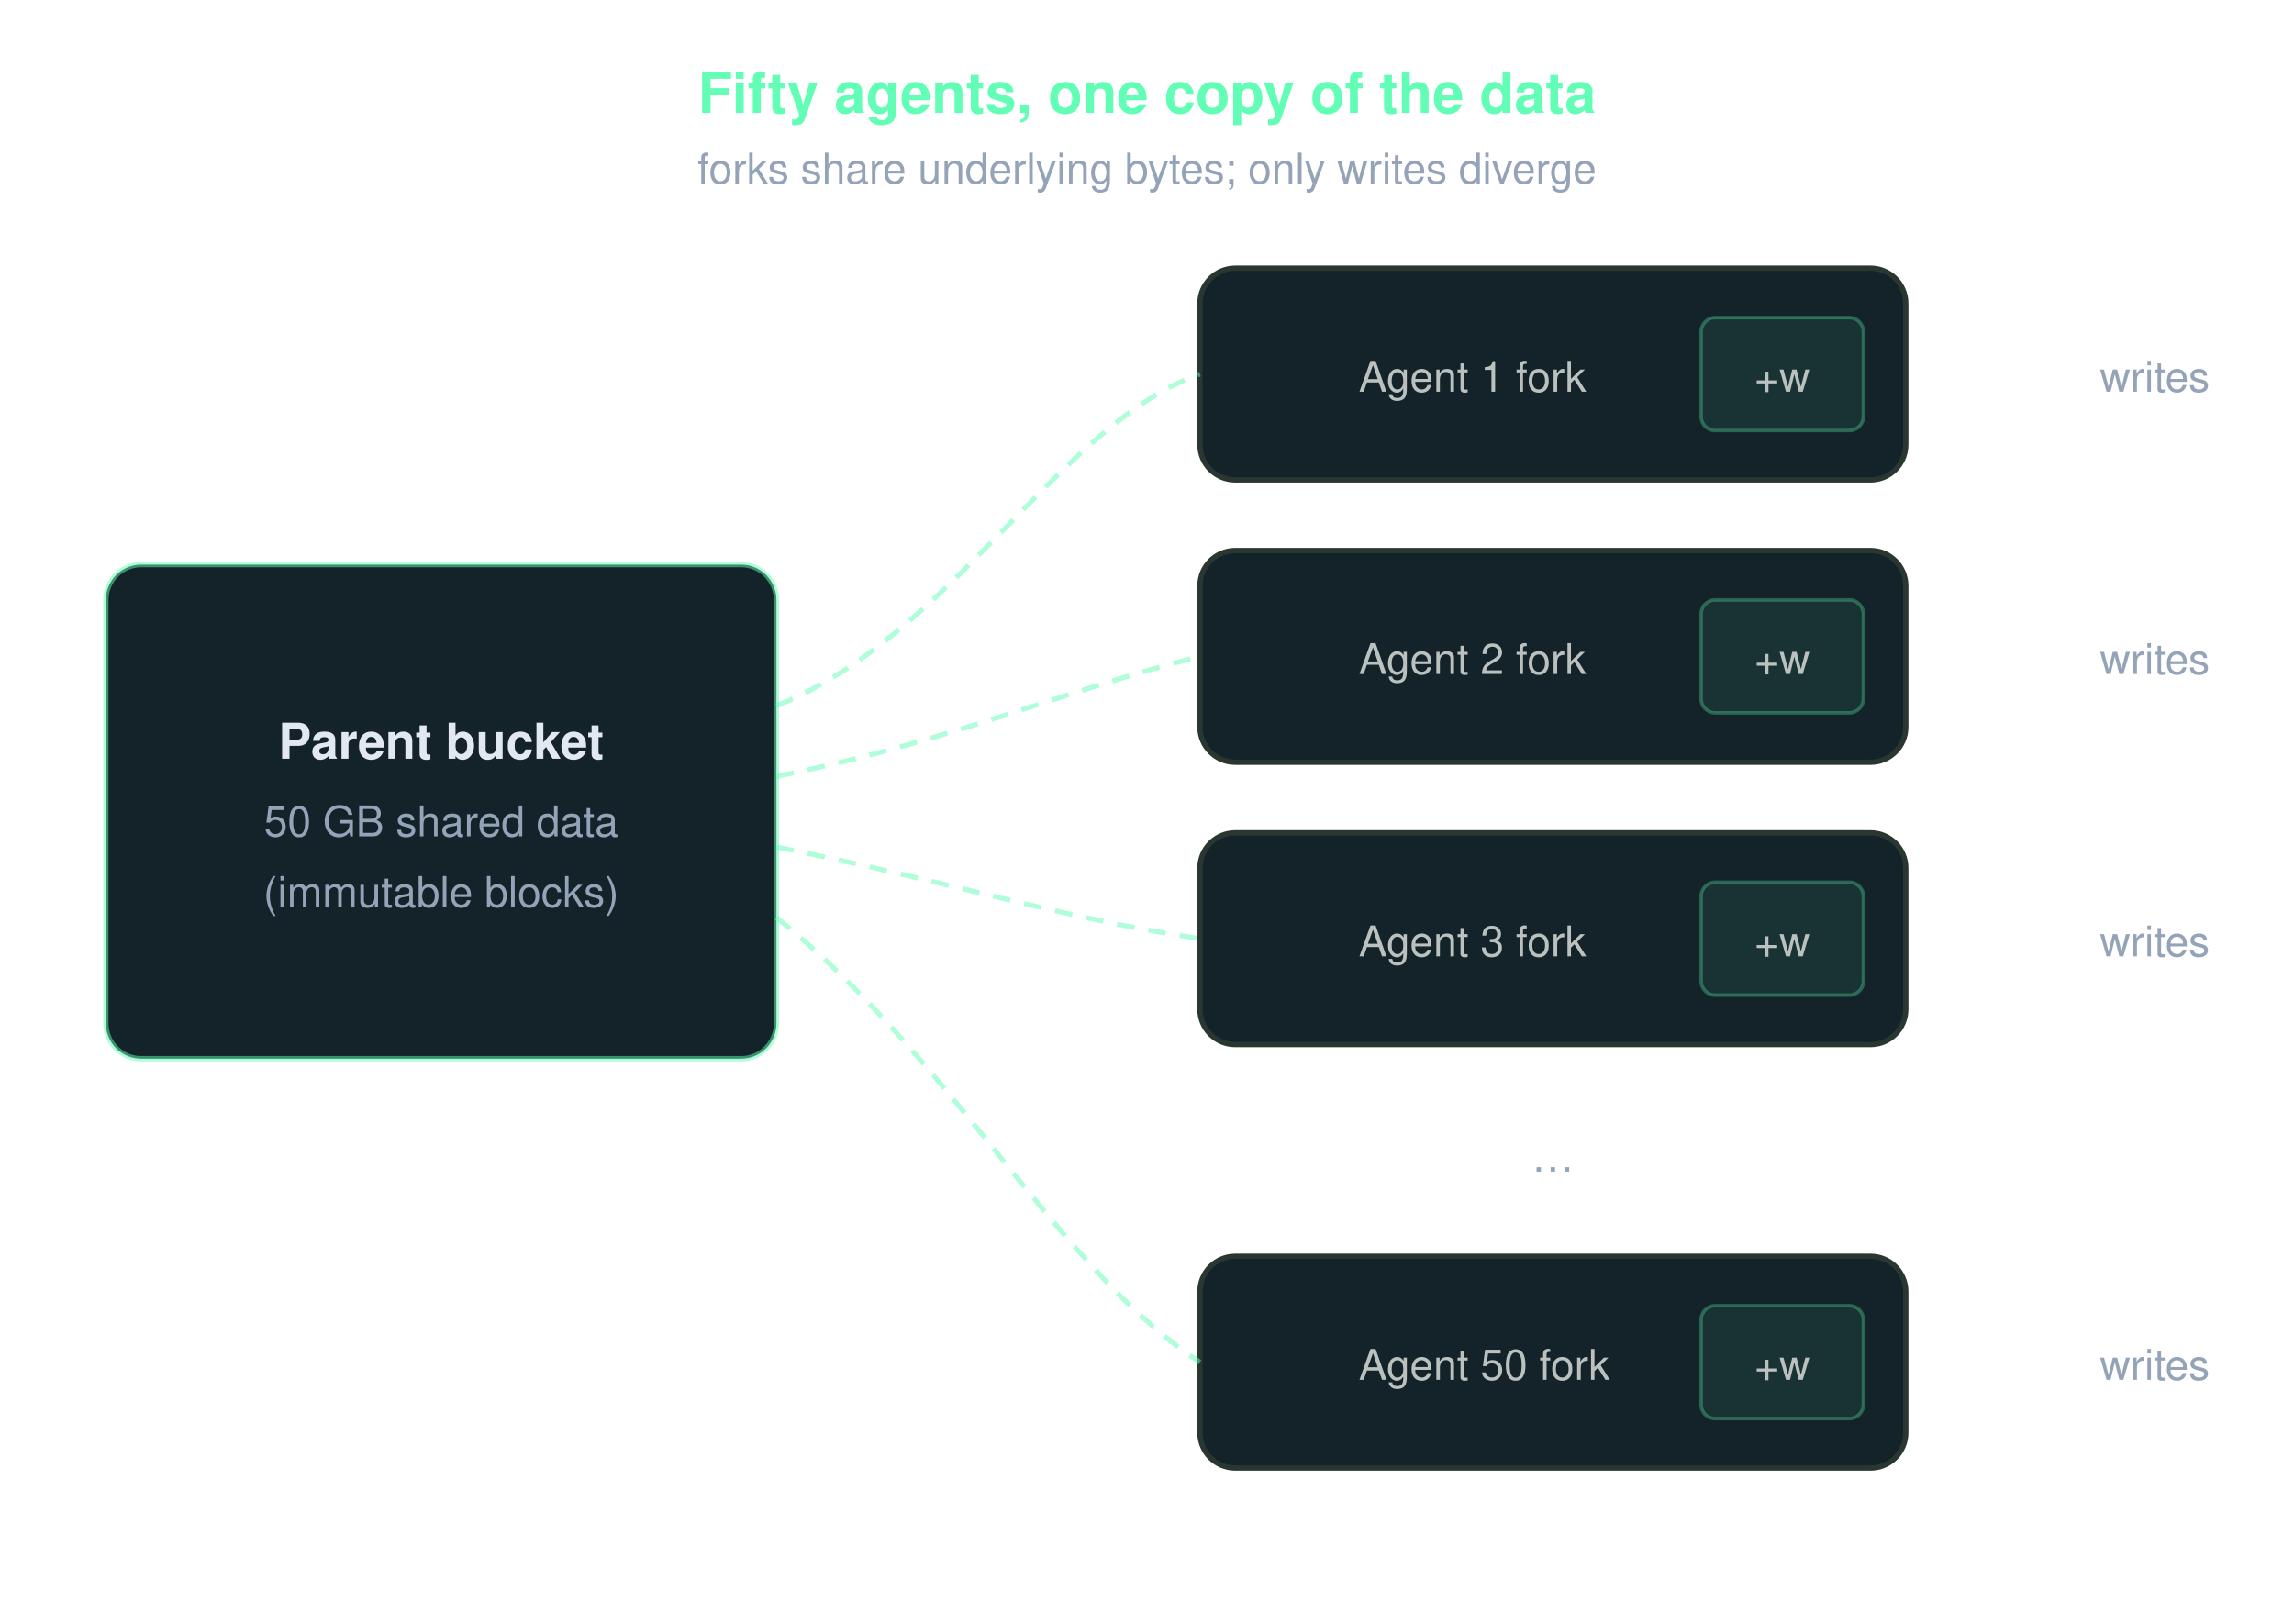
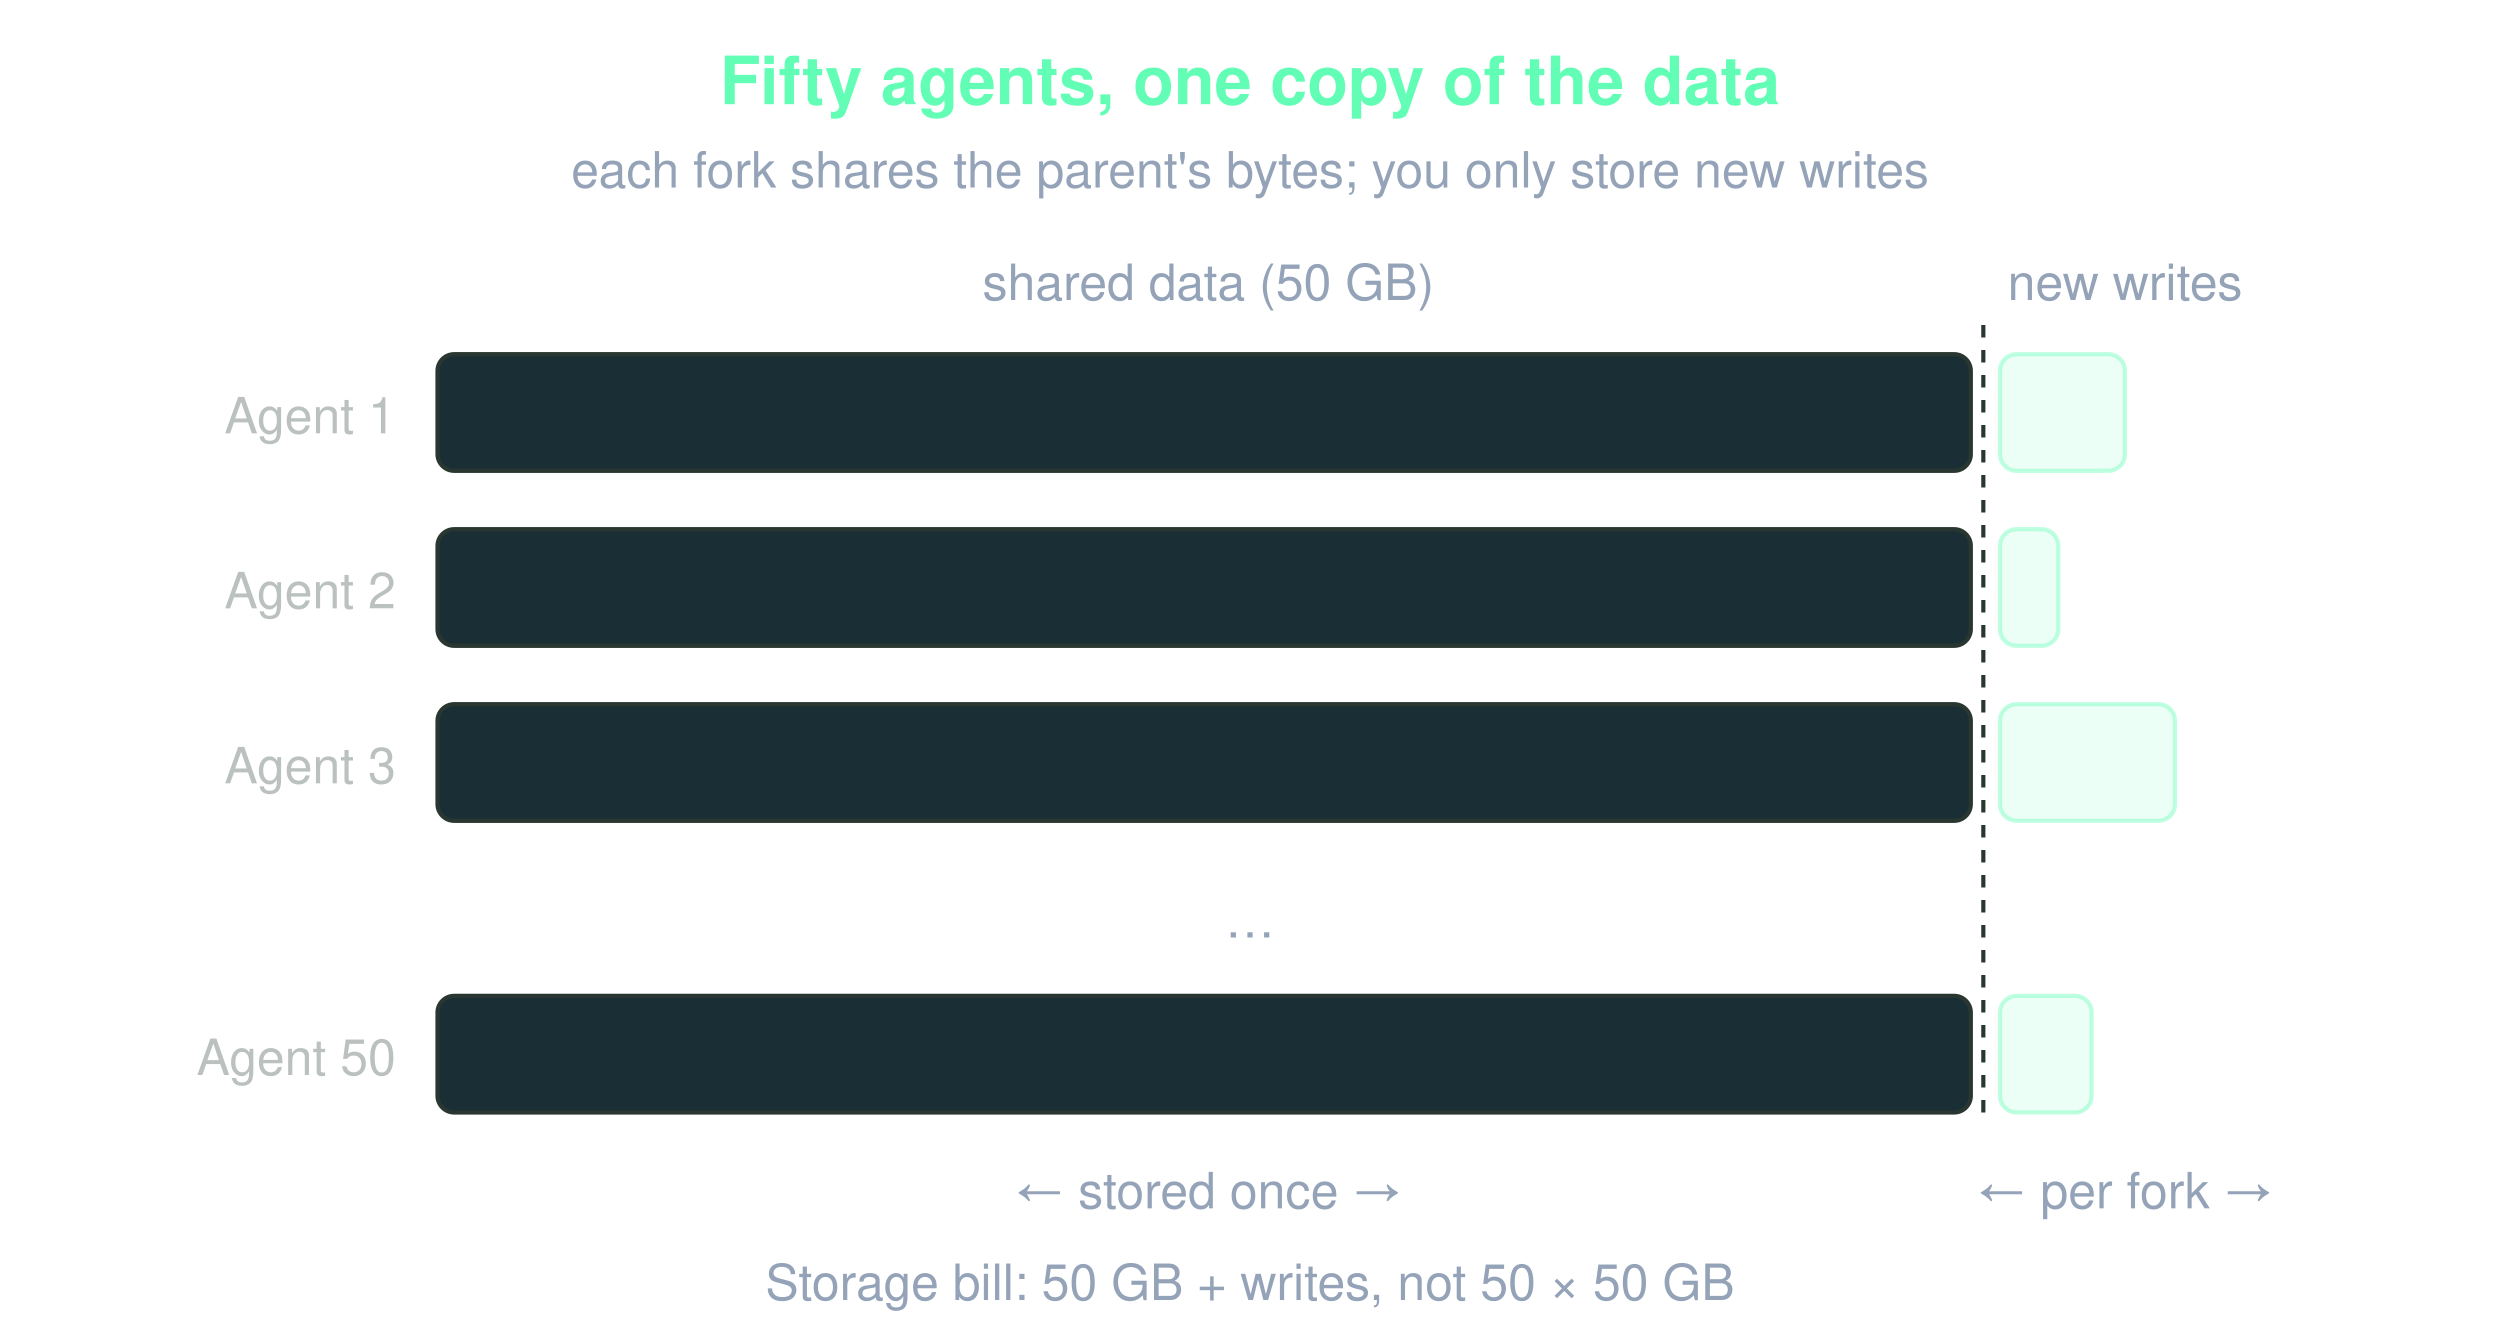
- <svg xmlns="http://www.w3.org/2000/svg" viewBox="0 0 650 460" width="650" height="460" style="background: transparent;">
+ <svg xmlns="http://www.w3.org/2000/svg" viewBox="0 0 600 320" width="600" height="320" style="background: transparent">
  <style>
-     text { font-family: "Hanken Grotesk", system-ui, -apple-system, "Segoe UI", Helvetica, Arial, sans-serif; }
-     .label { font-size: 14px; fill: #e2e8f0; font-weight: 600; }
-     .small { font-size: 12px; fill: #bac1be; }
-     .title { font-size: 16px; fill: #62feb5; font-weight: 600; }
-     .sub { font-size: 12px; fill: #94a3b8; }
-     .parent { rx: 10; ry: 10; stroke-width: 1.5; fill: #142229; stroke: #62feb5; stroke-opacity: 0.5; }
-     .fork { rx: 10; ry: 10; stroke-width: 1.5; fill: #142229; stroke: #2a3731; }
-     .write { rx: 4; ry: 4; fill: rgba(98,254,181,0.08); stroke: rgba(98,254,181,0.3); stroke-width: 1; }
-     .link { stroke: #62feb5; stroke-width: 1.4; fill: none; stroke-dasharray: 5 4; stroke-opacity: 0.5; }
+     text {
+       font-family: "Hanken Grotesk", system-ui, -apple-system, "Segoe UI",
+         Helvetica, Arial, sans-serif;
+     }
+     .label {
+       font-size: 14px;
+       fill: #e2e8f0;
+       font-weight: 600;
+     }
+     .small {
+       font-size: 12px;
+       fill: #bac1be;
+     }
+     .title {
+       font-size: 16px;
+       fill: #62feb5;
+       font-weight: 600;
+     }
+     .sub {
+       font-size: 12px;
+       fill: #94a3b8;
+     }
+     .shared {
+       rx: 4;
+       ry: 4;
+       fill: #1a2e35;
+       stroke: #2a3731;
+       stroke-width: 1;
+     }
+     .writes {
+       rx: 4;
+       ry: 4;
+       fill: rgba(98, 254, 181, 0.12);
+       stroke: rgba(98, 254, 181, 0.4);
+       stroke-width: 1;
+     }
  </style>
-   <text x="325" y="32" text-anchor="middle" class="title">Fifty agents, one copy of the data</text>
-   <text x="325" y="52" text-anchor="middle" class="sub">forks share underlying bytes; only writes diverge</text>
-   <rect x="30" y="160" width="190" height="140" class="parent" />
-   <text x="125" y="215" text-anchor="middle" class="label">Parent bucket</text>
-   <text x="125" y="237" text-anchor="middle" class="sub">50 GB shared data</text>
-   <text x="125" y="257" text-anchor="middle" class="sub">(immutable blocks)</text>
-   <g>
-     <rect x="340" y="76" width="200" height="60" class="fork" />
-     <text x="385" y="111" class="small">Agent 1 fork</text>
-     <rect x="482" y="90" width="46" height="32" class="write" />
-     <text x="505" y="111" text-anchor="middle" class="small" fill="#62feb5">+w</text>
-     <path d="M220,200 C270,180 300,120 340,106" class="link" />
-   </g>
-   <g>
-     <rect x="340" y="156" width="200" height="60" class="fork" />
-     <text x="385" y="191" class="small">Agent 2 fork</text>
-     <rect x="482" y="170" width="46" height="32" class="write" />
-     <text x="505" y="191" text-anchor="middle" class="small" fill="#62feb5">+w</text>
-     <path d="M220,220 C270,210 300,196 340,186" class="link" />
-   </g>
-   <g>
-     <rect x="340" y="236" width="200" height="60" class="fork" />
-     <text x="385" y="271" class="small">Agent 3 fork</text>
-     <rect x="482" y="250" width="46" height="32" class="write" />
-     <text x="505" y="271" text-anchor="middle" class="small" fill="#62feb5">+w</text>
-     <path d="M220,240 C270,250 300,260 340,266" class="link" />
-   </g>
-   <text x="440" y="332" text-anchor="middle" class="sub">…</text>
-   <g>
-     <rect x="340" y="356" width="200" height="60" class="fork" />
-     <text x="385" y="391" class="small">Agent 50 fork</text>
-     <rect x="482" y="370" width="46" height="32" class="write" />
-     <text x="505" y="391" text-anchor="middle" class="small" fill="#62feb5">+w</text>
-     <path d="M220,260 C270,300 300,360 340,386" class="link" />
-   </g>
-   <text x="595" y="111" class="sub">writes</text>
-   <text x="595" y="191" class="sub">writes</text>
-   <text x="595" y="271" class="sub">writes</text>
-   <text x="595" y="391" class="sub">writes</text>
+   <text x="300" y="25" text-anchor="middle" class="title">
+     Fifty agents, one copy of the data
+   </text>
+   <text x="300" y="45" text-anchor="middle" class="sub">
+     each fork shares the parent's bytes; you only store new writes
+   </text>
+   <text x="290" y="72" text-anchor="middle" class="sub">
+     shared data (50 GB)
+   </text>
+   <text x="510" y="72" text-anchor="middle" class="sub" fill="#62feb5">
+     new writes
+   </text>
+   <line x1="476" y1="78" x2="476" y2="270" stroke="#2a3731" stroke-width="1" stroke-dasharray="3 3" />
+   <text x="95" y="104" text-anchor="end" class="small">Agent 1</text>
+   <rect x="105" y="85" width="368" height="28" class="shared" />
+   <rect x="480" y="85" width="30" height="28" class="writes" />
+   <text x="95" y="146" text-anchor="end" class="small">Agent 2</text>
+   <rect x="105" y="127" width="368" height="28" class="shared" />
+   <rect x="480" y="127" width="14" height="28" class="writes" />
+   <text x="95" y="188" text-anchor="end" class="small">Agent 3</text>
+   <rect x="105" y="169" width="368" height="28" class="shared" />
+   <rect x="480" y="169" width="42" height="28" class="writes" />
+   <text x="300" y="225" text-anchor="middle" class="sub">…</text>
+   <text x="95" y="258" text-anchor="end" class="small">Agent 50</text>
+   <rect x="105" y="239" width="368" height="28" class="shared" />
+   <rect x="480" y="239" width="22" height="28" class="writes" />
+   <text x="290" y="290" text-anchor="middle" class="sub">← stored once →</text>
+   <text x="510" y="290" text-anchor="middle" class="sub" fill="#62feb5">
+     ← per fork →
+   </text>
+   <text x="300" y="312" text-anchor="middle" class="sub">
+     Storage bill: 50 GB + writes, not 50 × 50 GB
+   </text>
</svg>
